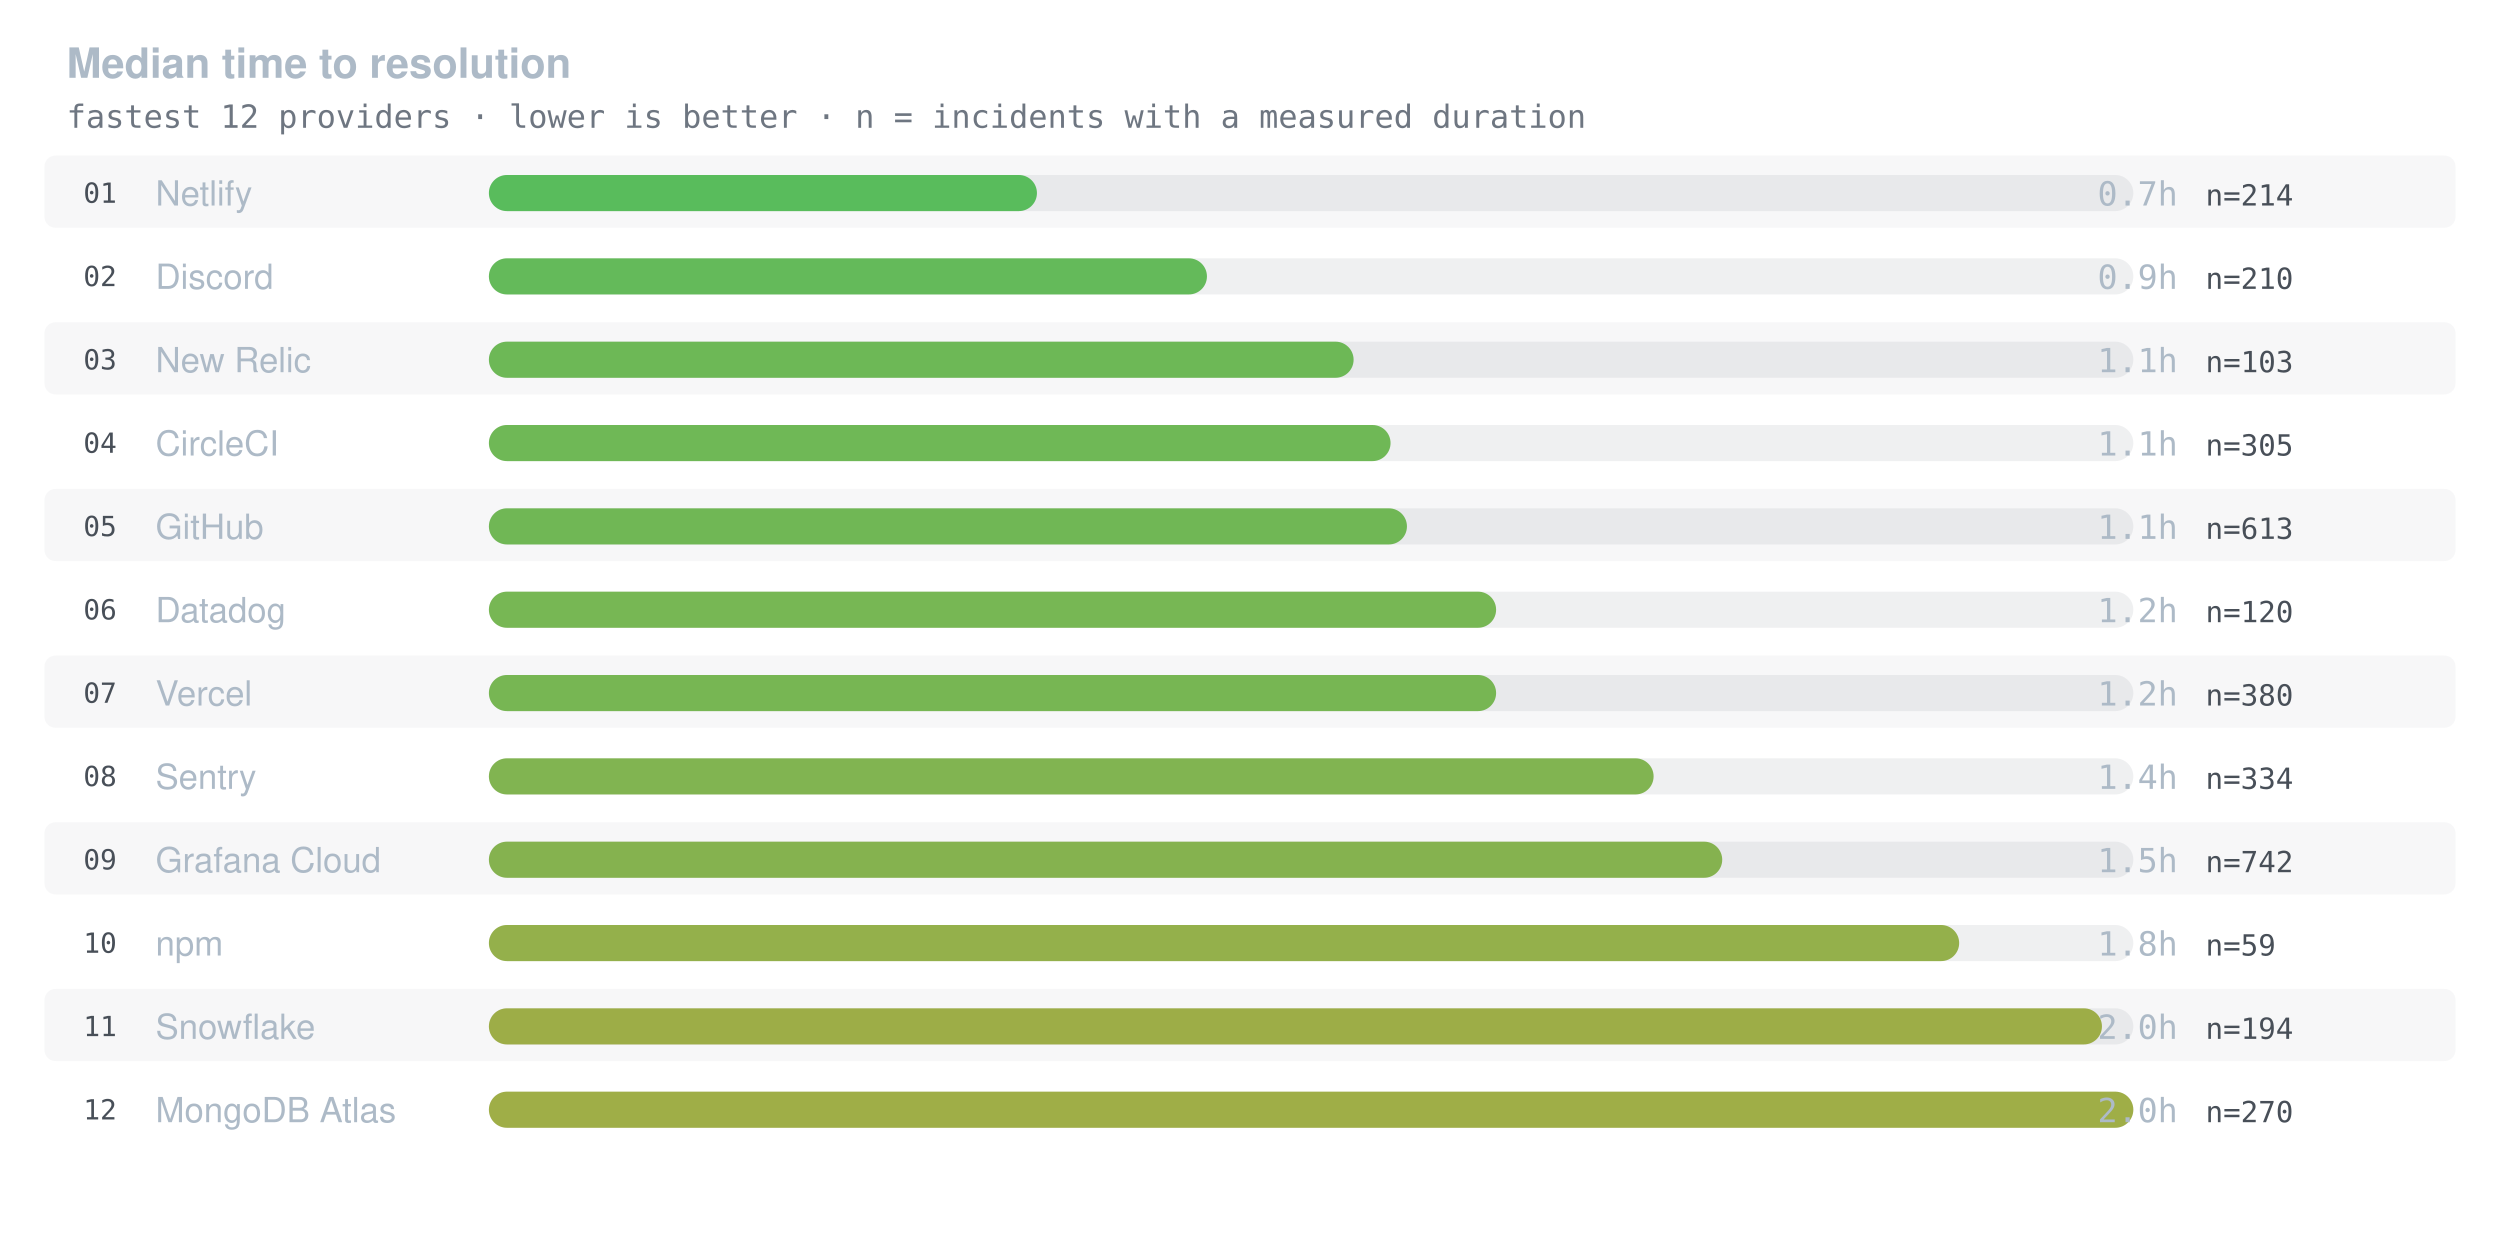
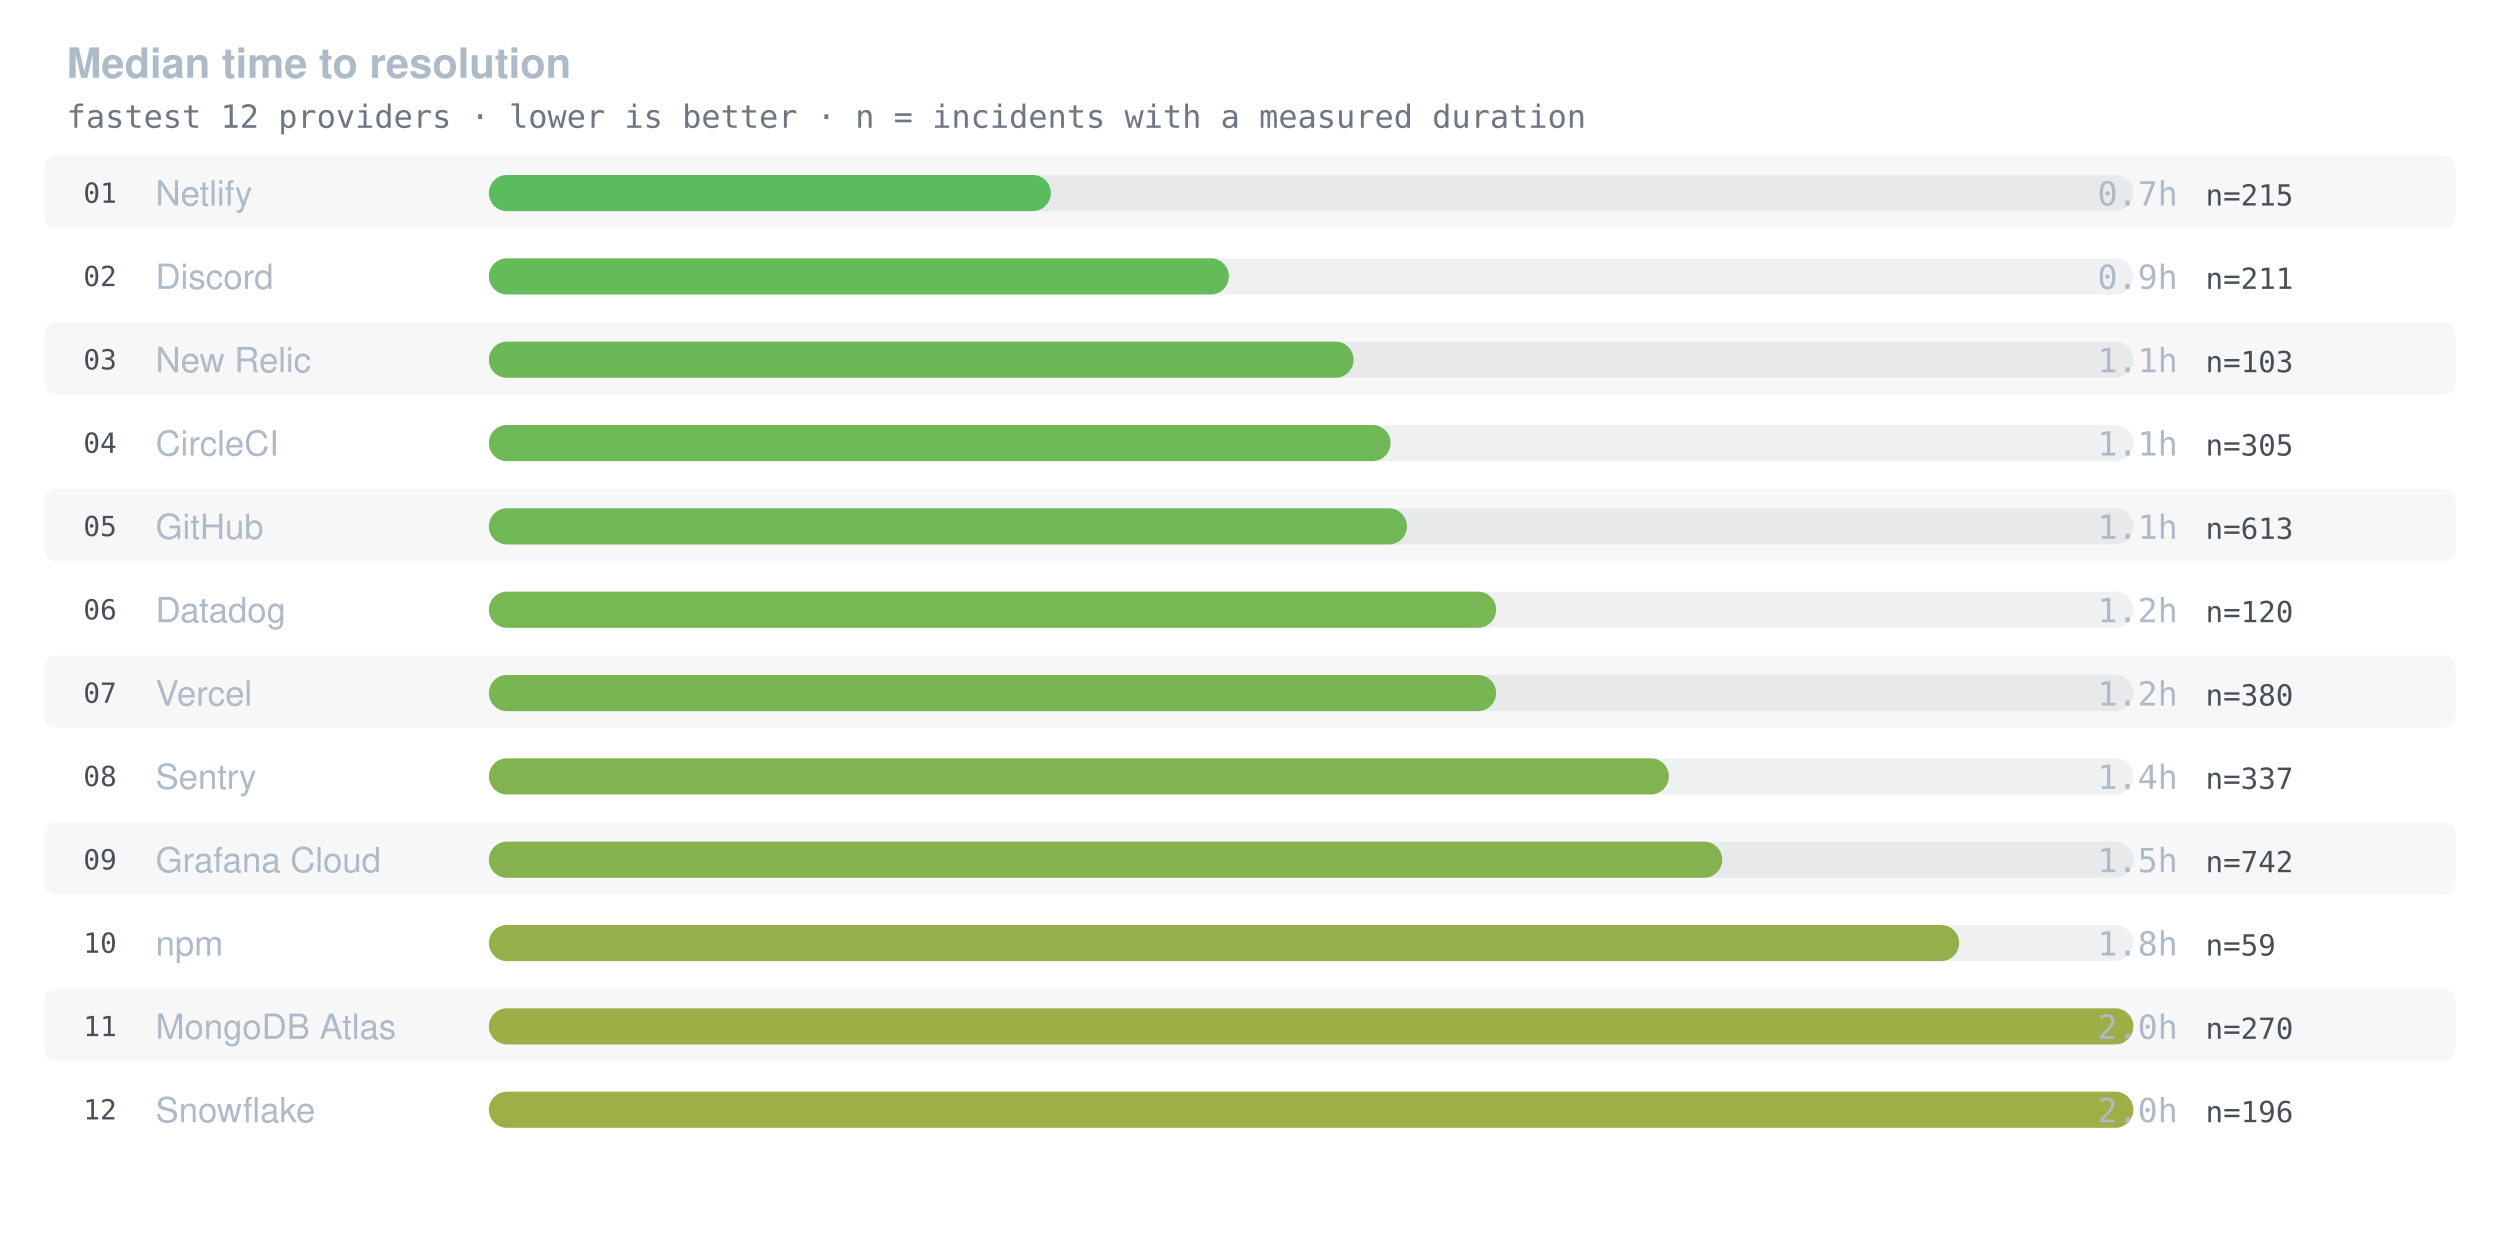
<svg xmlns="http://www.w3.org/2000/svg" viewBox="0 0 900 444" width="900" height="444" role="img">
  <text x="24" y="28" fill="#adbac7" font-size="15" font-family="-apple-system,BlinkMacSystemFont,Segoe UI,Helvetica,Arial,sans-serif" font-weight="600">Median time to resolution</text>
  <text x="24" y="46" fill="#6e7681" font-size="11.5" font-family="ui-monospace,SFMono-Regular,Menlo,Consolas,monospace">fastest 12 providers · lower is better · n = incidents with a measured duration</text>
  <rect x="16" y="56" width="868" height="26" rx="4" fill="#6e7681" opacity="0.055" />
  <text x="30" y="73" fill="#484f58" font-size="10" font-family="ui-monospace,SFMono-Regular,Menlo,Consolas,monospace">01</text>
  <text x="56" y="74" fill="#adbac7" font-size="12.5" font-family="-apple-system,BlinkMacSystemFont,Segoe UI,Helvetica,Arial,sans-serif">Netlify</text>
  <rect x="176" y="63" width="592" height="13" rx="6.5" fill="#6e7681" opacity="0.11" />
-   <rect x="176" y="63" width="197.3" height="13" rx="6.5" fill="#49b74d" opacity="0.9" />
+   <rect x="176" y="63" width="202.3" height="13" rx="6.5" fill="#4ab74d" opacity="0.9" />
  <text x="784" y="74" fill="#adbac7" font-size="12" font-family="ui-monospace,SFMono-Regular,Menlo,Consolas,monospace" text-anchor="end">0.7h</text>
-   <text x="794" y="74" fill="#484f58" font-size="10.5" font-family="ui-monospace,SFMono-Regular,Menlo,Consolas,monospace">n=214</text>
+   <text x="794" y="74" fill="#484f58" font-size="10.5" font-family="ui-monospace,SFMono-Regular,Menlo,Consolas,monospace">n=215</text>
  <text x="30" y="103" fill="#484f58" font-size="10" font-family="ui-monospace,SFMono-Regular,Menlo,Consolas,monospace">02</text>
  <text x="56" y="104" fill="#adbac7" font-size="12.5" font-family="-apple-system,BlinkMacSystemFont,Segoe UI,Helvetica,Arial,sans-serif">Discord</text>
  <rect x="176" y="93" width="592" height="13" rx="6.5" fill="#6e7681" opacity="0.11" />
-   <rect x="176" y="93" width="258.5" height="13" rx="6.5" fill="#55b449" opacity="0.9" />
+   <rect x="176" y="93" width="266.4" height="13" rx="6.5" fill="#57b449" opacity="0.9" />
  <text x="784" y="104" fill="#adbac7" font-size="12" font-family="ui-monospace,SFMono-Regular,Menlo,Consolas,monospace" text-anchor="end">0.9h</text>
-   <text x="794" y="104" fill="#484f58" font-size="10.5" font-family="ui-monospace,SFMono-Regular,Menlo,Consolas,monospace">n=210</text>
+   <text x="794" y="104" fill="#484f58" font-size="10.5" font-family="ui-monospace,SFMono-Regular,Menlo,Consolas,monospace">n=211</text>
  <rect x="16" y="116" width="868" height="26" rx="4" fill="#6e7681" opacity="0.055" />
  <text x="30" y="133" fill="#484f58" font-size="10" font-family="ui-monospace,SFMono-Regular,Menlo,Consolas,monospace">03</text>
  <text x="56" y="134" fill="#adbac7" font-size="12.5" font-family="-apple-system,BlinkMacSystemFont,Segoe UI,Helvetica,Arial,sans-serif">New Relic</text>
  <rect x="176" y="123" width="592" height="13" rx="6.5" fill="#6e7681" opacity="0.11" />
  <rect x="176" y="123" width="311.3" height="13" rx="6.5" fill="#5fb246" opacity="0.9" />
  <text x="784" y="134" fill="#adbac7" font-size="12" font-family="ui-monospace,SFMono-Regular,Menlo,Consolas,monospace" text-anchor="end">1.1h</text>
  <text x="794" y="134" fill="#484f58" font-size="10.5" font-family="ui-monospace,SFMono-Regular,Menlo,Consolas,monospace">n=103</text>
  <text x="30" y="163" fill="#484f58" font-size="10" font-family="ui-monospace,SFMono-Regular,Menlo,Consolas,monospace">04</text>
  <text x="56" y="164" fill="#adbac7" font-size="12.5" font-family="-apple-system,BlinkMacSystemFont,Segoe UI,Helvetica,Arial,sans-serif">CircleCI</text>
  <rect x="176" y="153" width="592" height="13" rx="6.5" fill="#6e7681" opacity="0.11" />
  <rect x="176" y="153" width="324.6" height="13" rx="6.5" fill="#62b145" opacity="0.9" />
  <text x="784" y="164" fill="#adbac7" font-size="12" font-family="ui-monospace,SFMono-Regular,Menlo,Consolas,monospace" text-anchor="end">1.1h</text>
  <text x="794" y="164" fill="#484f58" font-size="10.5" font-family="ui-monospace,SFMono-Regular,Menlo,Consolas,monospace">n=305</text>
  <rect x="16" y="176" width="868" height="26" rx="4" fill="#6e7681" opacity="0.055" />
  <text x="30" y="193" fill="#484f58" font-size="10" font-family="ui-monospace,SFMono-Regular,Menlo,Consolas,monospace">05</text>
  <text x="56" y="194" fill="#adbac7" font-size="12.5" font-family="-apple-system,BlinkMacSystemFont,Segoe UI,Helvetica,Arial,sans-serif">GitHub</text>
  <rect x="176" y="183" width="592" height="13" rx="6.5" fill="#6e7681" opacity="0.11" />
  <rect x="176" y="183" width="330.5" height="13" rx="6.5" fill="#63b145" opacity="0.9" />
  <text x="784" y="194" fill="#adbac7" font-size="12" font-family="ui-monospace,SFMono-Regular,Menlo,Consolas,monospace" text-anchor="end">1.1h</text>
  <text x="794" y="194" fill="#484f58" font-size="10.5" font-family="ui-monospace,SFMono-Regular,Menlo,Consolas,monospace">n=613</text>
  <text x="30" y="223" fill="#484f58" font-size="10" font-family="ui-monospace,SFMono-Regular,Menlo,Consolas,monospace">06</text>
  <text x="56" y="224" fill="#adbac7" font-size="12.5" font-family="-apple-system,BlinkMacSystemFont,Segoe UI,Helvetica,Arial,sans-serif">Datadog</text>
  <rect x="176" y="213" width="592" height="13" rx="6.5" fill="#6e7681" opacity="0.11" />
  <rect x="176" y="213" width="362.6" height="13" rx="6.5" fill="#6ab043" opacity="0.9" />
  <text x="784" y="224" fill="#adbac7" font-size="12" font-family="ui-monospace,SFMono-Regular,Menlo,Consolas,monospace" text-anchor="end">1.2h</text>
  <text x="794" y="224" fill="#484f58" font-size="10.5" font-family="ui-monospace,SFMono-Regular,Menlo,Consolas,monospace">n=120</text>
  <rect x="16" y="236" width="868" height="26" rx="4" fill="#6e7681" opacity="0.055" />
  <text x="30" y="253" fill="#484f58" font-size="10" font-family="ui-monospace,SFMono-Regular,Menlo,Consolas,monospace">07</text>
  <text x="56" y="254" fill="#adbac7" font-size="12.5" font-family="-apple-system,BlinkMacSystemFont,Segoe UI,Helvetica,Arial,sans-serif">Vercel</text>
  <rect x="176" y="243" width="592" height="13" rx="6.5" fill="#6e7681" opacity="0.11" />
  <rect x="176" y="243" width="362.6" height="13" rx="6.5" fill="#6ab043" opacity="0.9" />
  <text x="784" y="254" fill="#adbac7" font-size="12" font-family="ui-monospace,SFMono-Regular,Menlo,Consolas,monospace" text-anchor="end">1.2h</text>
  <text x="794" y="254" fill="#484f58" font-size="10.5" font-family="ui-monospace,SFMono-Regular,Menlo,Consolas,monospace">n=380</text>
  <text x="30" y="283" fill="#484f58" font-size="10" font-family="ui-monospace,SFMono-Regular,Menlo,Consolas,monospace">08</text>
  <text x="56" y="284" fill="#adbac7" font-size="12.5" font-family="-apple-system,BlinkMacSystemFont,Segoe UI,Helvetica,Arial,sans-serif">Sentry</text>
  <rect x="176" y="273" width="592" height="13" rx="6.5" fill="#6e7681" opacity="0.11" />
-   <rect x="176" y="273" width="419.3" height="13" rx="6.5" fill="#75ad3f" opacity="0.9" />
+   <rect x="176" y="273" width="424.8" height="13" rx="6.5" fill="#76ad3f" opacity="0.9" />
  <text x="784" y="284" fill="#adbac7" font-size="12" font-family="ui-monospace,SFMono-Regular,Menlo,Consolas,monospace" text-anchor="end">1.4h</text>
-   <text x="794" y="284" fill="#484f58" font-size="10.5" font-family="ui-monospace,SFMono-Regular,Menlo,Consolas,monospace">n=334</text>
+   <text x="794" y="284" fill="#484f58" font-size="10.5" font-family="ui-monospace,SFMono-Regular,Menlo,Consolas,monospace">n=337</text>
  <rect x="16" y="296" width="868" height="26" rx="4" fill="#6e7681" opacity="0.055" />
  <text x="30" y="313" fill="#484f58" font-size="10" font-family="ui-monospace,SFMono-Regular,Menlo,Consolas,monospace">09</text>
  <text x="56" y="314" fill="#adbac7" font-size="12.5" font-family="-apple-system,BlinkMacSystemFont,Segoe UI,Helvetica,Arial,sans-serif">Grafana Cloud</text>
  <rect x="176" y="303" width="592" height="13" rx="6.5" fill="#6e7681" opacity="0.11" />
  <rect x="176" y="303" width="444.0" height="13" rx="6.5" fill="#7aac3e" opacity="0.9" />
  <text x="784" y="314" fill="#adbac7" font-size="12" font-family="ui-monospace,SFMono-Regular,Menlo,Consolas,monospace" text-anchor="end">1.5h</text>
  <text x="794" y="314" fill="#484f58" font-size="10.5" font-family="ui-monospace,SFMono-Regular,Menlo,Consolas,monospace">n=742</text>
  <text x="30" y="343" fill="#484f58" font-size="10" font-family="ui-monospace,SFMono-Regular,Menlo,Consolas,monospace">10</text>
  <text x="56" y="344" fill="#adbac7" font-size="12.5" font-family="-apple-system,BlinkMacSystemFont,Segoe UI,Helvetica,Arial,sans-serif">npm</text>
  <rect x="176" y="333" width="592" height="13" rx="6.5" fill="#6e7681" opacity="0.11" />
  <rect x="176" y="333" width="529.3" height="13" rx="6.5" fill="#8ba938" opacity="0.9" />
  <text x="784" y="344" fill="#adbac7" font-size="12" font-family="ui-monospace,SFMono-Regular,Menlo,Consolas,monospace" text-anchor="end">1.8h</text>
  <text x="794" y="344" fill="#484f58" font-size="10.5" font-family="ui-monospace,SFMono-Regular,Menlo,Consolas,monospace">n=59</text>
  <rect x="16" y="356" width="868" height="26" rx="4" fill="#6e7681" opacity="0.055" />
  <text x="30" y="373" fill="#484f58" font-size="10" font-family="ui-monospace,SFMono-Regular,Menlo,Consolas,monospace">11</text>
-   <text x="56" y="374" fill="#adbac7" font-size="12.5" font-family="-apple-system,BlinkMacSystemFont,Segoe UI,Helvetica,Arial,sans-serif">Snowflake</text>
+   <text x="56" y="374" fill="#adbac7" font-size="12.5" font-family="-apple-system,BlinkMacSystemFont,Segoe UI,Helvetica,Arial,sans-serif">MongoDB Atlas</text>
  <rect x="176" y="363" width="592" height="13" rx="6.5" fill="#6e7681" opacity="0.11" />
-   <rect x="176" y="363" width="580.7" height="13" rx="6.5" fill="#95a635" opacity="0.9" />
+   <rect x="176" y="363" width="592.0" height="13" rx="6.5" fill="#97a634" opacity="0.9" />
  <text x="784" y="374" fill="#adbac7" font-size="12" font-family="ui-monospace,SFMono-Regular,Menlo,Consolas,monospace" text-anchor="end">2.0h</text>
-   <text x="794" y="374" fill="#484f58" font-size="10.5" font-family="ui-monospace,SFMono-Regular,Menlo,Consolas,monospace">n=194</text>
+   <text x="794" y="374" fill="#484f58" font-size="10.5" font-family="ui-monospace,SFMono-Regular,Menlo,Consolas,monospace">n=270</text>
  <text x="30" y="403" fill="#484f58" font-size="10" font-family="ui-monospace,SFMono-Regular,Menlo,Consolas,monospace">12</text>
-   <text x="56" y="404" fill="#adbac7" font-size="12.5" font-family="-apple-system,BlinkMacSystemFont,Segoe UI,Helvetica,Arial,sans-serif">MongoDB Atlas</text>
+   <text x="56" y="404" fill="#adbac7" font-size="12.5" font-family="-apple-system,BlinkMacSystemFont,Segoe UI,Helvetica,Arial,sans-serif">Snowflake</text>
  <rect x="176" y="393" width="592" height="13" rx="6.5" fill="#6e7681" opacity="0.11" />
  <rect x="176" y="393" width="592.0" height="13" rx="6.5" fill="#97a634" opacity="0.9" />
  <text x="784" y="404" fill="#adbac7" font-size="12" font-family="ui-monospace,SFMono-Regular,Menlo,Consolas,monospace" text-anchor="end">2.0h</text>
-   <text x="794" y="404" fill="#484f58" font-size="10.5" font-family="ui-monospace,SFMono-Regular,Menlo,Consolas,monospace">n=270</text>
+   <text x="794" y="404" fill="#484f58" font-size="10.5" font-family="ui-monospace,SFMono-Regular,Menlo,Consolas,monospace">n=196</text>
</svg>
